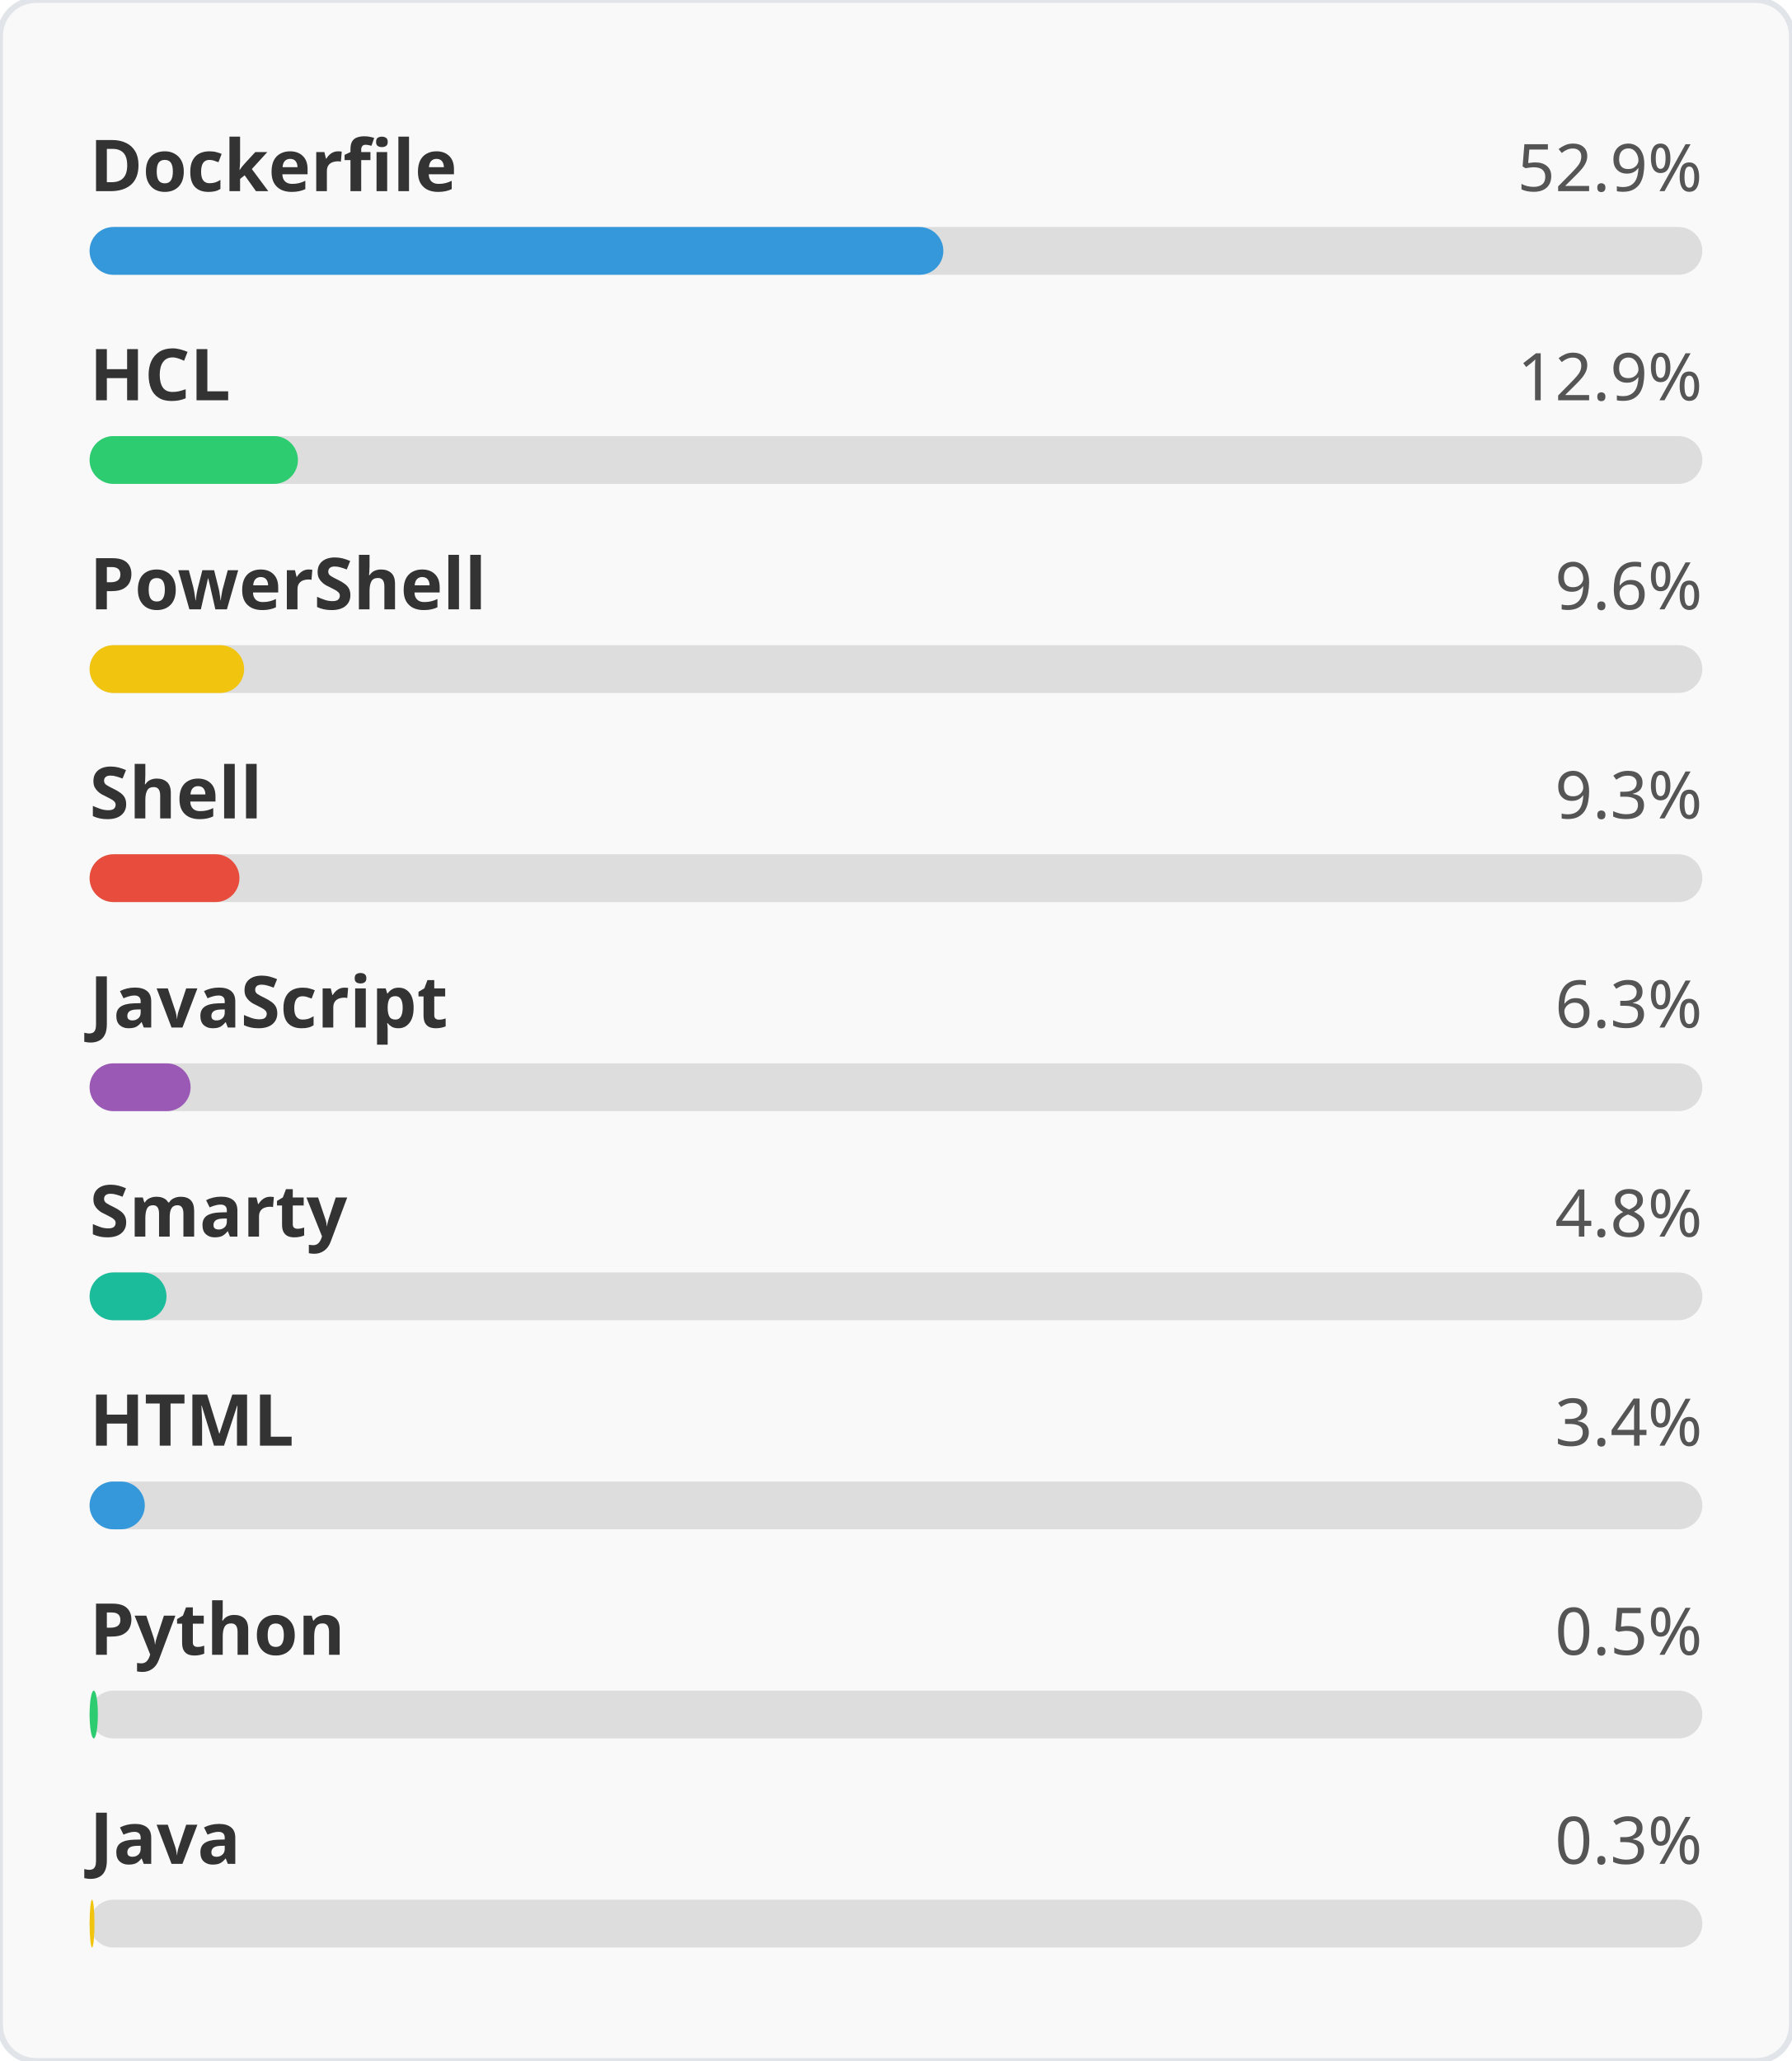
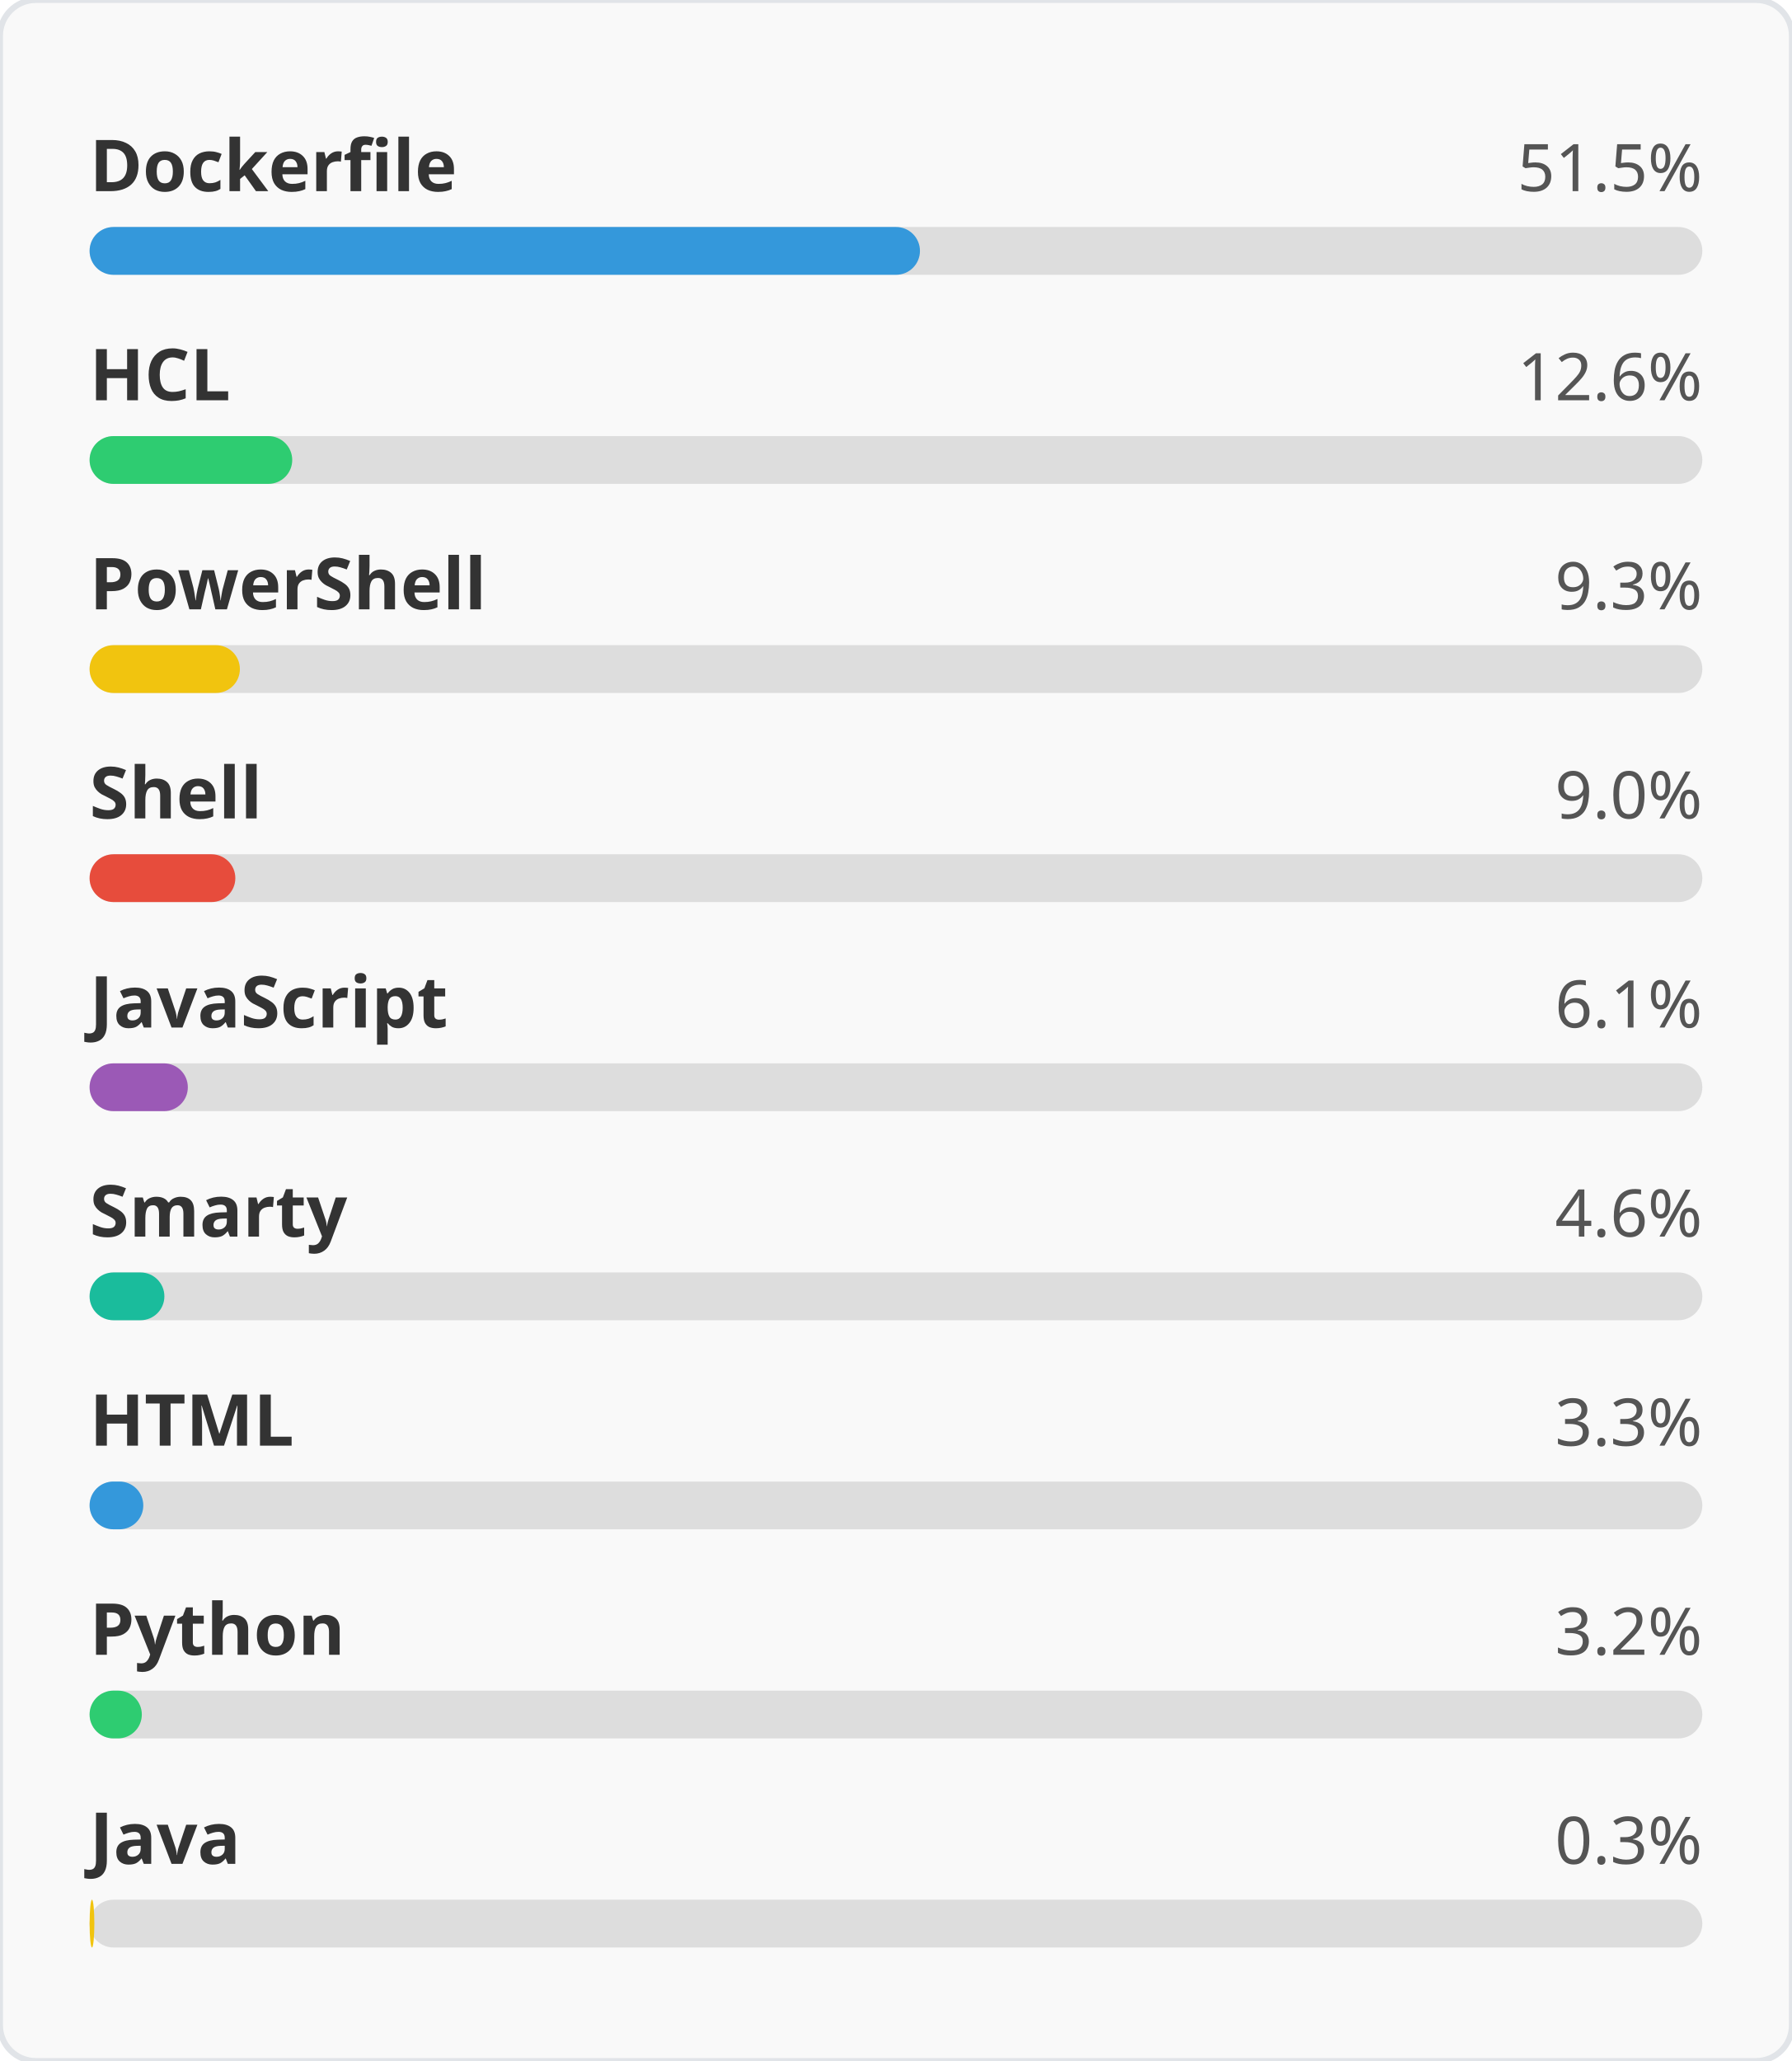
<svg xmlns="http://www.w3.org/2000/svg" width="300" height="345">
  <style>
        .lang-name { font: 600 12px 'Segoe UI', Ubuntu, Sans-Serif; fill: #333; }
        .lang-percent { font: 400 11px 'Segoe UI', Ubuntu, Sans-Serif; fill: #555; }
        .progress-bar { border-radius: 4px; }
    </style>
  <rect width="100%" height="100%" fill="#f9f9f9" stroke="#e1e4e8" stroke-width="1" rx="6" ry="6" />
  <g transform="translate(15, 20)">
    <text x="0" y="12" class="lang-name">Dockerfile</text>
-     <text x="270" y="12" text-anchor="end" class="lang-percent">52.9%</text>
+     <text x="270" y="12" text-anchor="end" class="lang-percent">51.5%</text>
    <rect x="0" y="18" width="270" height="8" fill="#ddd" rx="4" ry="4" class="progress-bar" />
-     <rect x="0" y="18" width="142.932" height="8" fill="#3498db" rx="4" ry="4" class="progress-bar" />
+     <rect x="0" y="18" width="139.017" height="8" fill="#3498db" rx="4" ry="4" class="progress-bar" />
    <text x="0" y="47" class="lang-name">HCL</text>
-     <text x="270" y="47" text-anchor="end" class="lang-percent">12.9%</text>
+     <text x="270" y="47" text-anchor="end" class="lang-percent">12.6%</text>
    <rect x="0" y="53" width="270" height="8" fill="#ddd" rx="4" ry="4" class="progress-bar" />
-     <rect x="0" y="53" width="34.879" height="8" fill="#2ecc71" rx="4" ry="4" class="progress-bar" />
+     <rect x="0" y="53" width="33.924" height="8" fill="#2ecc71" rx="4" ry="4" class="progress-bar" />
    <text x="0" y="82" class="lang-name">PowerShell</text>
-     <text x="270" y="82" text-anchor="end" class="lang-percent">9.6%</text>
+     <text x="270" y="82" text-anchor="end" class="lang-percent">9.3%</text>
    <rect x="0" y="88" width="270" height="8" fill="#ddd" rx="4" ry="4" class="progress-bar" />
-     <rect x="0" y="88" width="25.869" height="8" fill="#f1c40f" rx="4" ry="4" class="progress-bar" />
+     <rect x="0" y="88" width="25.161" height="8" fill="#f1c40f" rx="4" ry="4" class="progress-bar" />
    <text x="0" y="117" class="lang-name">Shell</text>
-     <text x="270" y="117" text-anchor="end" class="lang-percent">9.3%</text>
+     <text x="270" y="117" text-anchor="end" class="lang-percent">9.0%</text>
    <rect x="0" y="123" width="270" height="8" fill="#ddd" rx="4" ry="4" class="progress-bar" />
-     <rect x="0" y="123" width="25.086" height="8" fill="#e74c3c" rx="4" ry="4" class="progress-bar" />
+     <rect x="0" y="123" width="24.399" height="8" fill="#e74c3c" rx="4" ry="4" class="progress-bar" />
    <text x="0" y="152" class="lang-name">JavaScript</text>
-     <text x="270" y="152" text-anchor="end" class="lang-percent">6.3%</text>
+     <text x="270" y="152" text-anchor="end" class="lang-percent">6.1%</text>
    <rect x="0" y="158" width="270" height="8" fill="#ddd" rx="4" ry="4" class="progress-bar" />
-     <rect x="0" y="158" width="16.909" height="8" fill="#9b59b6" rx="4" ry="4" class="progress-bar" />
+     <rect x="0" y="158" width="16.446" height="8" fill="#9b59b6" rx="4" ry="4" class="progress-bar" />
    <text x="0" y="187" class="lang-name">Smarty</text>
-     <text x="270" y="187" text-anchor="end" class="lang-percent">4.8%</text>
+     <text x="270" y="187" text-anchor="end" class="lang-percent">4.6%</text>
    <rect x="0" y="193" width="270" height="8" fill="#ddd" rx="4" ry="4" class="progress-bar" />
-     <rect x="0" y="193" width="12.875" height="8" fill="#1abc9c" rx="4" ry="4" class="progress-bar" />
+     <rect x="0" y="193" width="12.522" height="8" fill="#1abc9c" rx="4" ry="4" class="progress-bar" />
    <text x="0" y="222" class="lang-name">HTML</text>
-     <text x="270" y="222" text-anchor="end" class="lang-percent">3.4%</text>
+     <text x="270" y="222" text-anchor="end" class="lang-percent">3.3%</text>
    <rect x="0" y="228" width="270" height="8" fill="#ddd" rx="4" ry="4" class="progress-bar" />
-     <rect x="0" y="228" width="9.244" height="8" fill="#3498db" rx="4" ry="4" class="progress-bar" />
+     <rect x="0" y="228" width="8.991" height="8" fill="#3498db" rx="4" ry="4" class="progress-bar" />
    <text x="0" y="257" class="lang-name">Python</text>
-     <text x="270" y="257" text-anchor="end" class="lang-percent">0.5%</text>
+     <text x="270" y="257" text-anchor="end" class="lang-percent">3.2%</text>
    <rect x="0" y="263" width="270" height="8" fill="#ddd" rx="4" ry="4" class="progress-bar" />
-     <rect x="0" y="263" width="1.386" height="8" fill="#2ecc71" rx="4" ry="4" class="progress-bar" />
+     <rect x="0" y="263" width="8.743" height="8" fill="#2ecc71" rx="4" ry="4" class="progress-bar" />
    <text x="0" y="292" class="lang-name">Java</text>
    <text x="270" y="292" text-anchor="end" class="lang-percent">0.3%</text>
    <rect x="0" y="298" width="270" height="8" fill="#ddd" rx="4" ry="4" class="progress-bar" />
-     <rect x="0" y="298" width="0.819" height="8" fill="#f1c40f" rx="4" ry="4" class="progress-bar" />
+     <rect x="0" y="298" width="0.797" height="8" fill="#f1c40f" rx="4" ry="4" class="progress-bar" />
  </g>
</svg>
